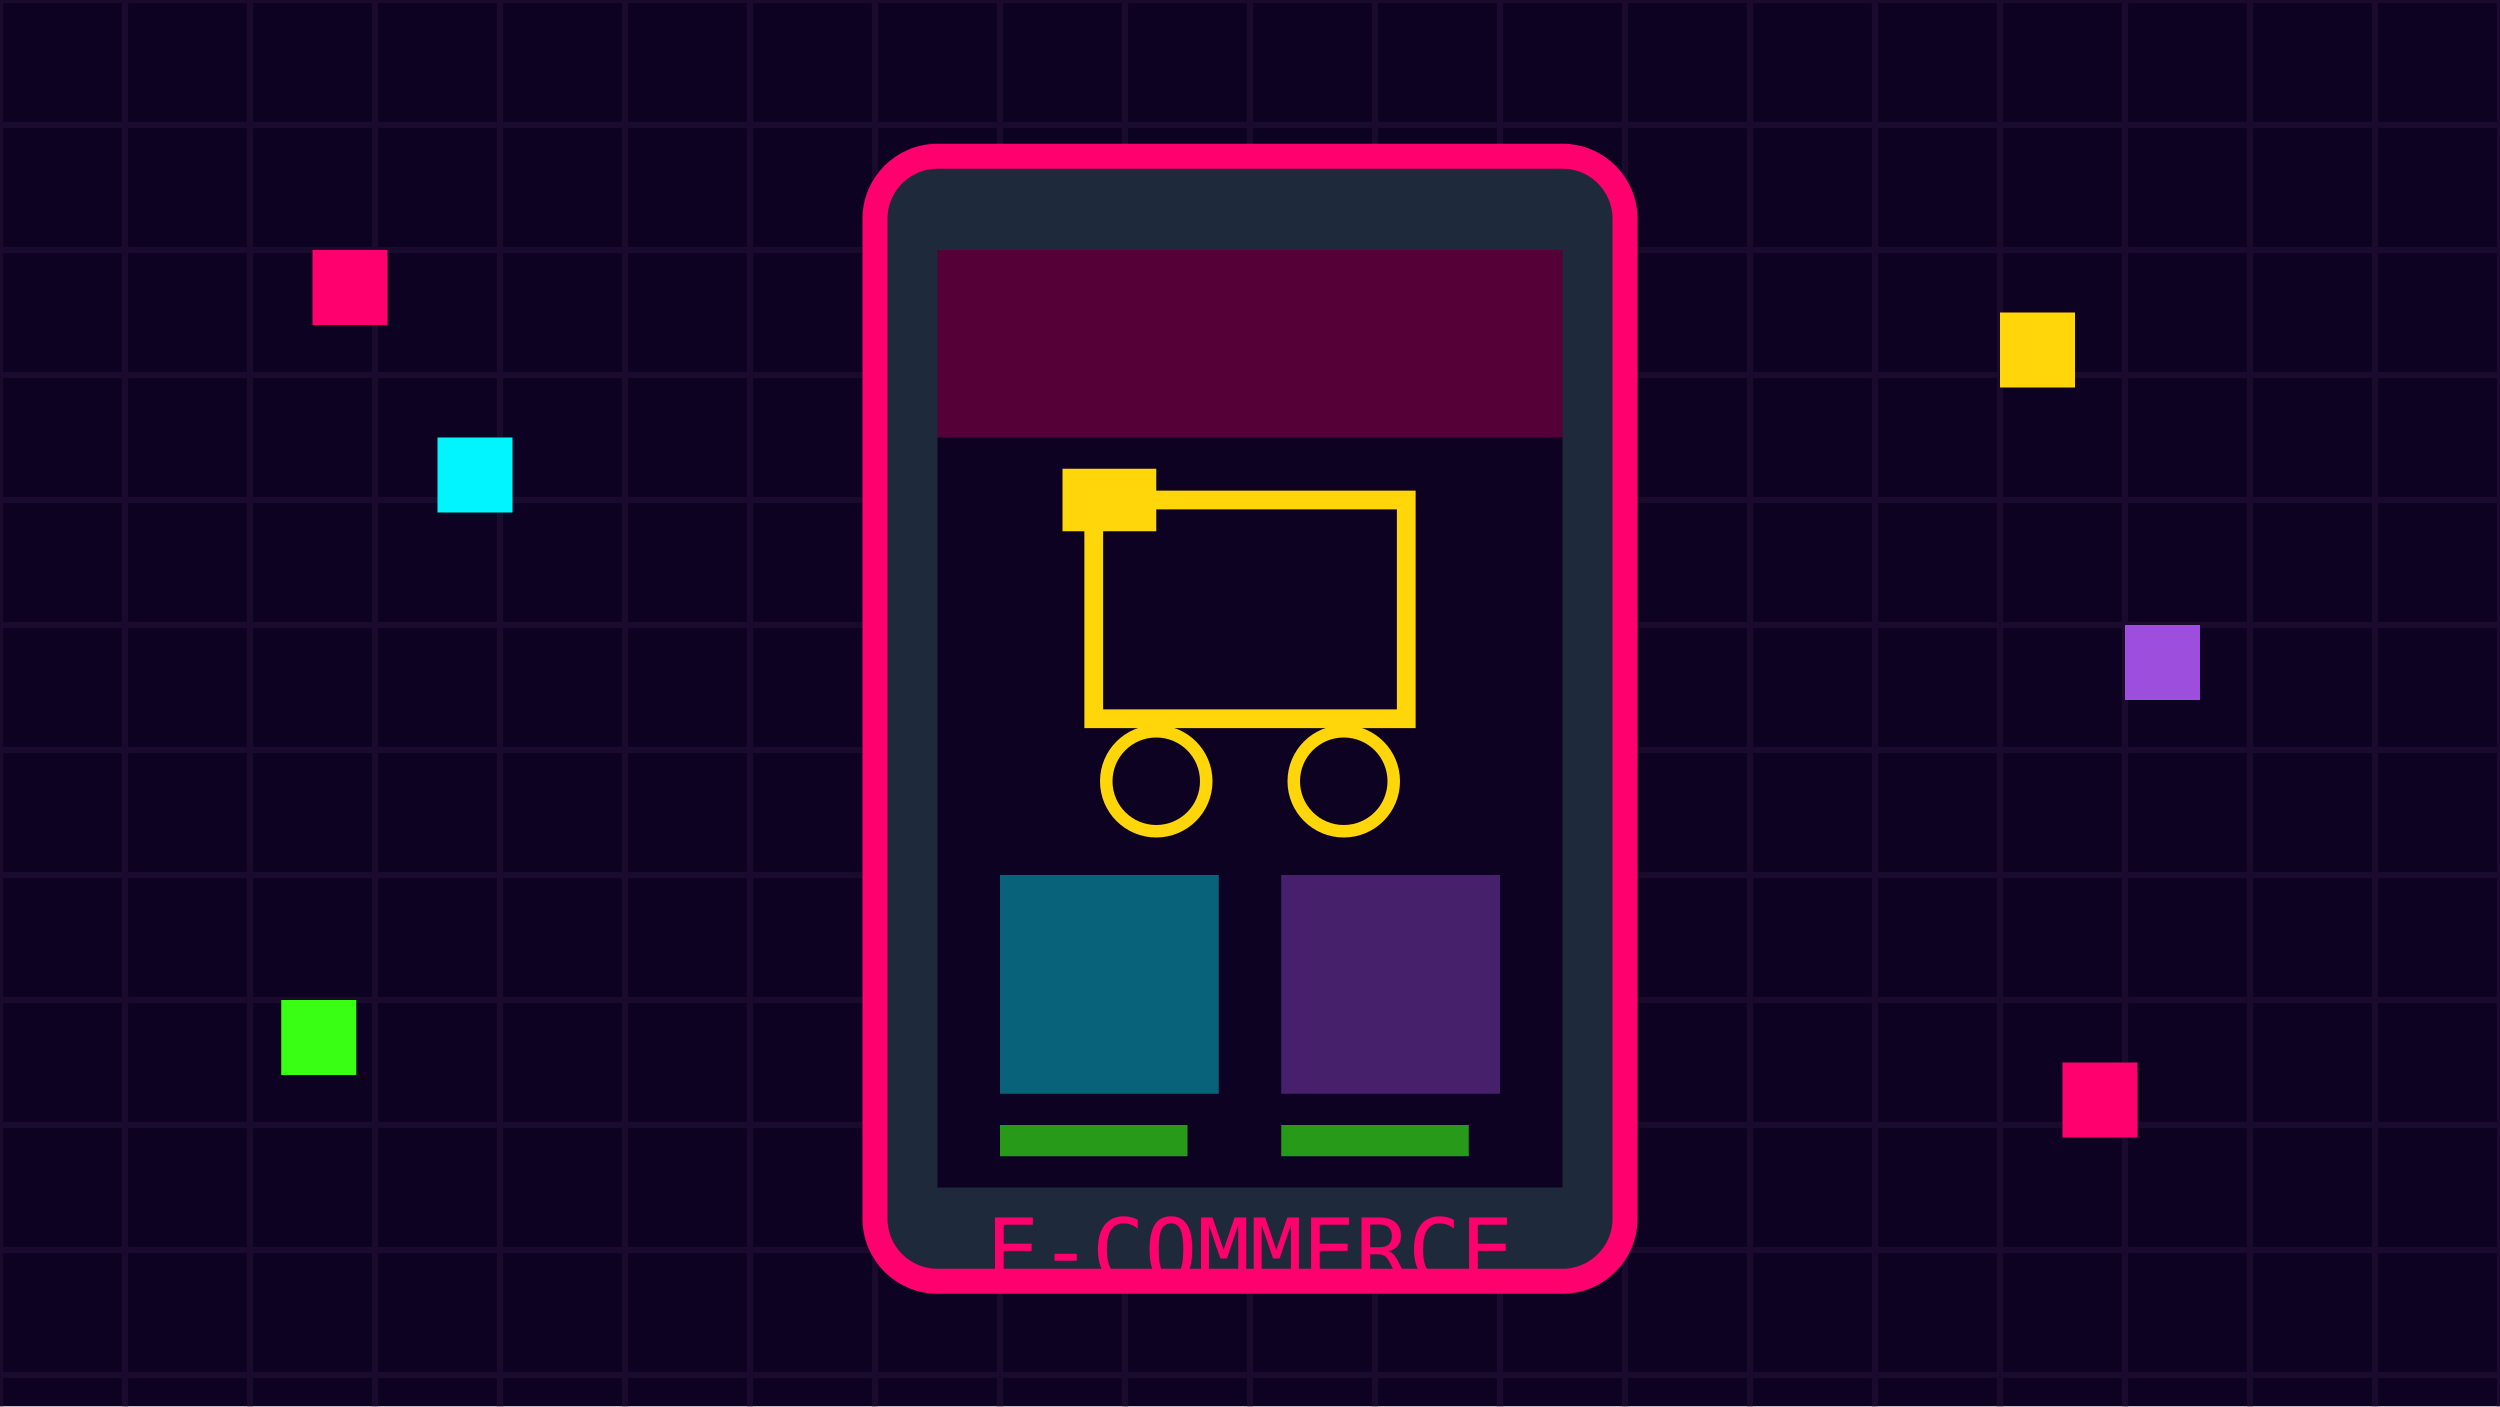
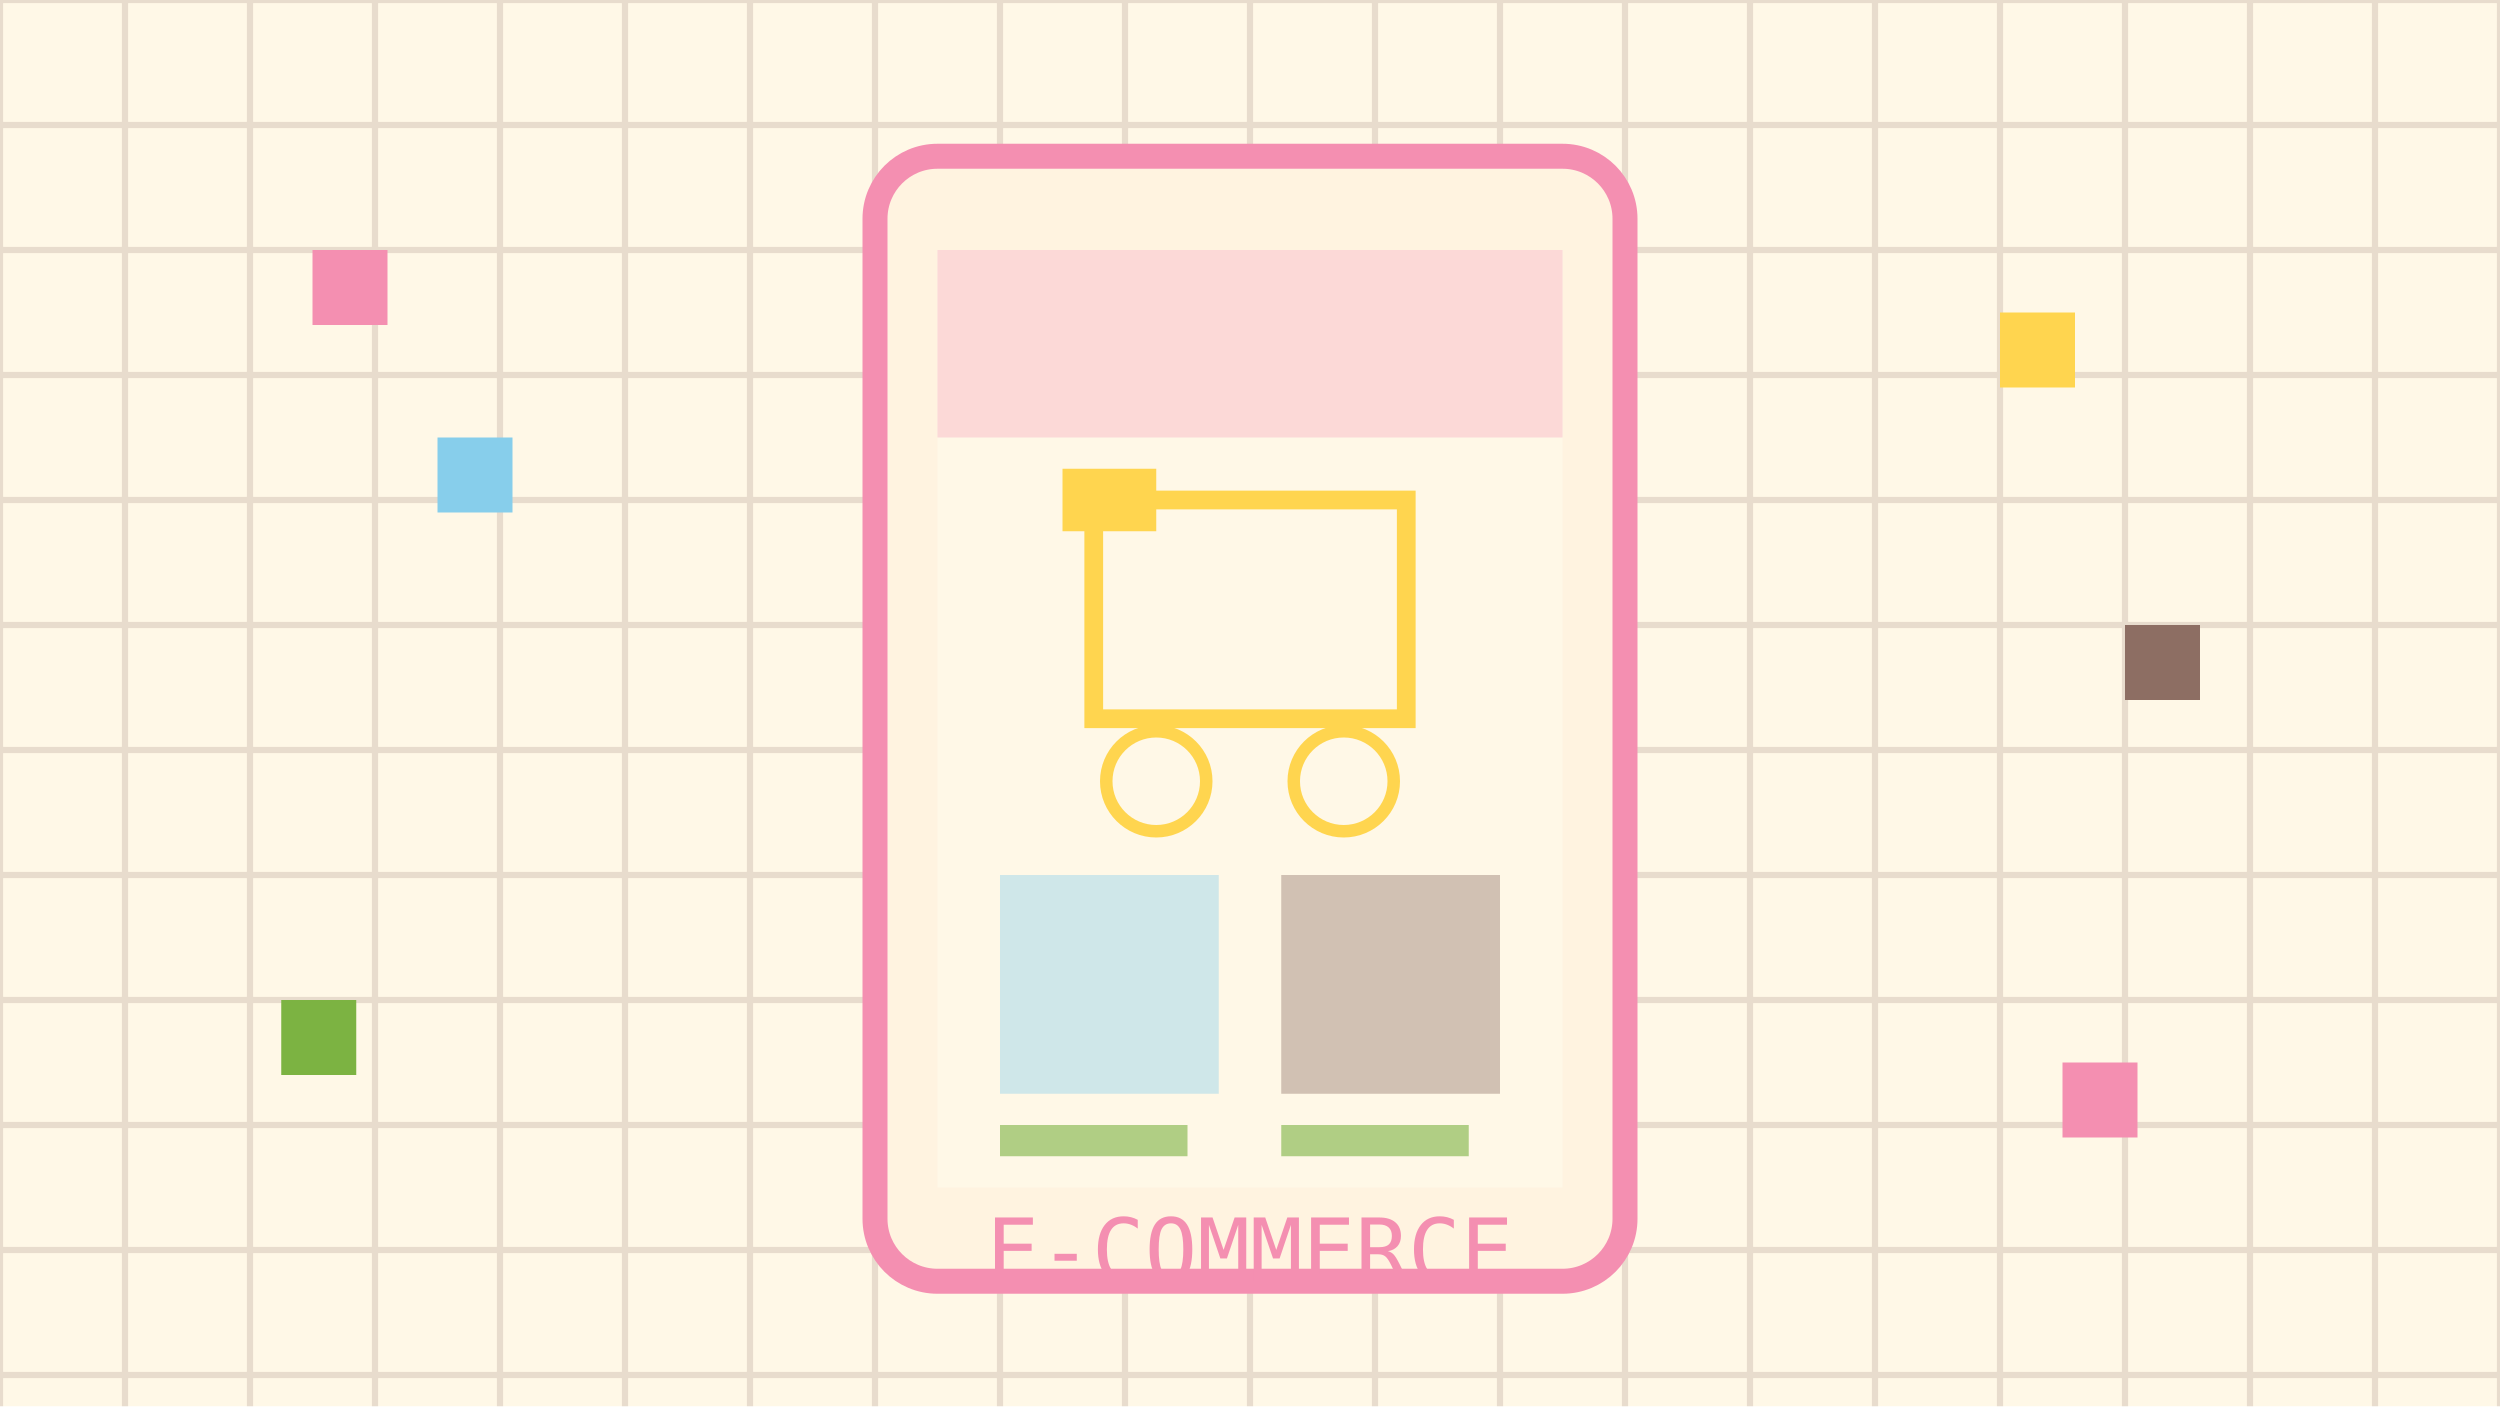
<svg xmlns="http://www.w3.org/2000/svg" viewBox="0 0 400 225">
-   <rect width="400" height="225" fill="#0D0221" />
+   <rect width="400" height="225" fill="#FFF8E7" />
  <defs>
    <pattern id="grid3" width="20" height="20" patternUnits="userSpaceOnUse">
-       <rect width="20" height="20" fill="none" stroke="#1a0b2e" stroke-width="1" />
+       <rect width="20" height="20" fill="none" stroke="#8D6E63" stroke-width="1" opacity="0.2" />
    </pattern>
  </defs>
  <rect width="400" height="225" fill="url(#grid3)" />
-   <rect x="140" y="25" width="120" height="180" rx="10" fill="#1e293b" stroke="#FF006E" stroke-width="4" />
-   <rect x="150" y="40" width="100" height="150" fill="#0D0221" />
-   <rect x="150" y="40" width="100" height="30" fill="#FF006E" opacity="0.3" />
-   <rect x="175" y="80" width="50" height="35" fill="none" stroke="#FFD60A" stroke-width="3" />
-   <circle cx="185" cy="125" r="8" fill="none" stroke="#FFD60A" stroke-width="2" />
-   <circle cx="215" cy="125" r="8" fill="none" stroke="#FFD60A" stroke-width="2" />
-   <rect x="170" y="75" width="15" height="10" fill="#FFD60A" />
-   <rect x="160" y="140" width="35" height="35" fill="#00F5FF" opacity="0.4" />
-   <rect x="205" y="140" width="35" height="35" fill="#9D4EDD" opacity="0.4" />
-   <rect x="160" y="180" width="30" height="5" fill="#39FF14" opacity="0.6" />
-   <rect x="205" y="180" width="30" height="5" fill="#39FF14" opacity="0.6" />
-   <rect x="50" y="40" width="12" height="12" fill="#FF006E" />
-   <rect x="70" y="70" width="12" height="12" fill="#00F5FF" />
-   <rect x="320" y="50" width="12" height="12" fill="#FFD60A" />
-   <rect x="340" y="100" width="12" height="12" fill="#9D4EDD" />
-   <rect x="45" y="160" width="12" height="12" fill="#39FF14" />
-   <rect x="330" y="170" width="12" height="12" fill="#FF006E" />
-   <text x="200" y="205" text-anchor="middle" font-family="monospace" font-size="14" fill="#FF006E">E-COMMERCE</text>
+   <rect x="140" y="25" width="120" height="180" rx="10" fill="#FFF3E0" stroke="#F48FB1" stroke-width="4" />
+   <rect x="150" y="40" width="100" height="150" fill="#FFF8E7" />
+   <rect x="150" y="40" width="100" height="30" fill="#F48FB1" opacity="0.3" />
+   <rect x="175" y="80" width="50" height="35" fill="none" stroke="#FFD54F" stroke-width="3" />
+   <circle cx="185" cy="125" r="8" fill="none" stroke="#FFD54F" stroke-width="2" />
+   <circle cx="215" cy="125" r="8" fill="none" stroke="#FFD54F" stroke-width="2" />
+   <rect x="170" y="75" width="15" height="10" fill="#FFD54F" />
+   <rect x="160" y="140" width="35" height="35" fill="#87CEEB" opacity="0.4" />
+   <rect x="205" y="140" width="35" height="35" fill="#8D6E63" opacity="0.4" />
+   <rect x="160" y="180" width="30" height="5" fill="#7CB342" opacity="0.6" />
+   <rect x="205" y="180" width="30" height="5" fill="#7CB342" opacity="0.6" />
+   <rect x="50" y="40" width="12" height="12" fill="#F48FB1" />
+   <rect x="70" y="70" width="12" height="12" fill="#87CEEB" />
+   <rect x="320" y="50" width="12" height="12" fill="#FFD54F" />
+   <rect x="340" y="100" width="12" height="12" fill="#8D6E63" />
+   <rect x="45" y="160" width="12" height="12" fill="#7CB342" />
+   <rect x="330" y="170" width="12" height="12" fill="#F48FB1" />
+   <text x="200" y="205" text-anchor="middle" font-family="monospace" font-size="14" fill="#F48FB1">E-COMMERCE</text>
</svg>
